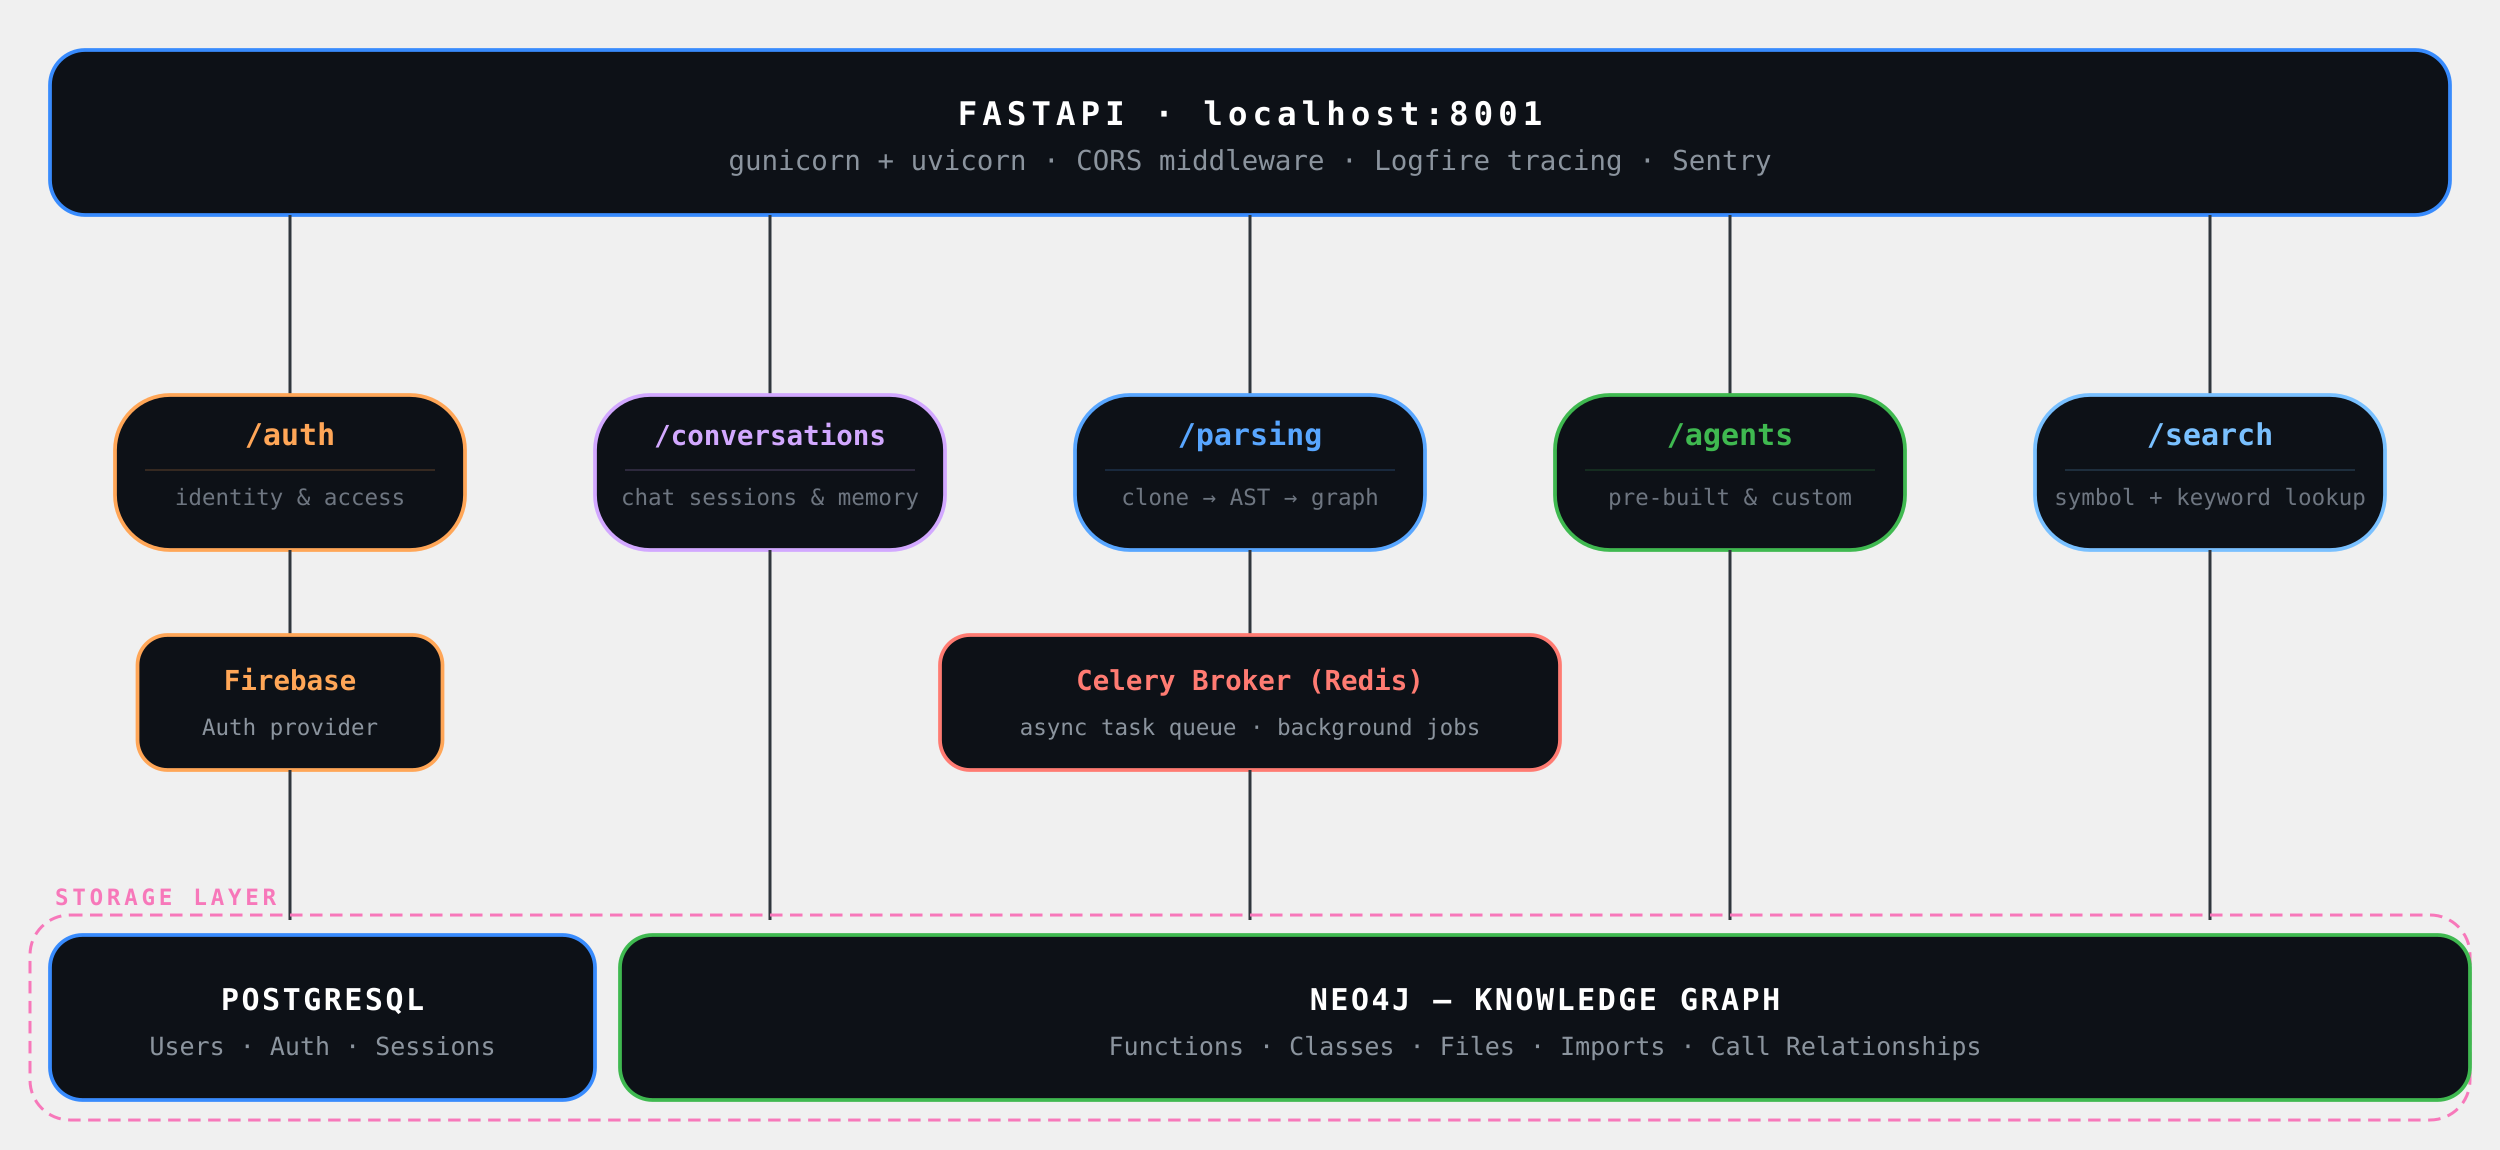
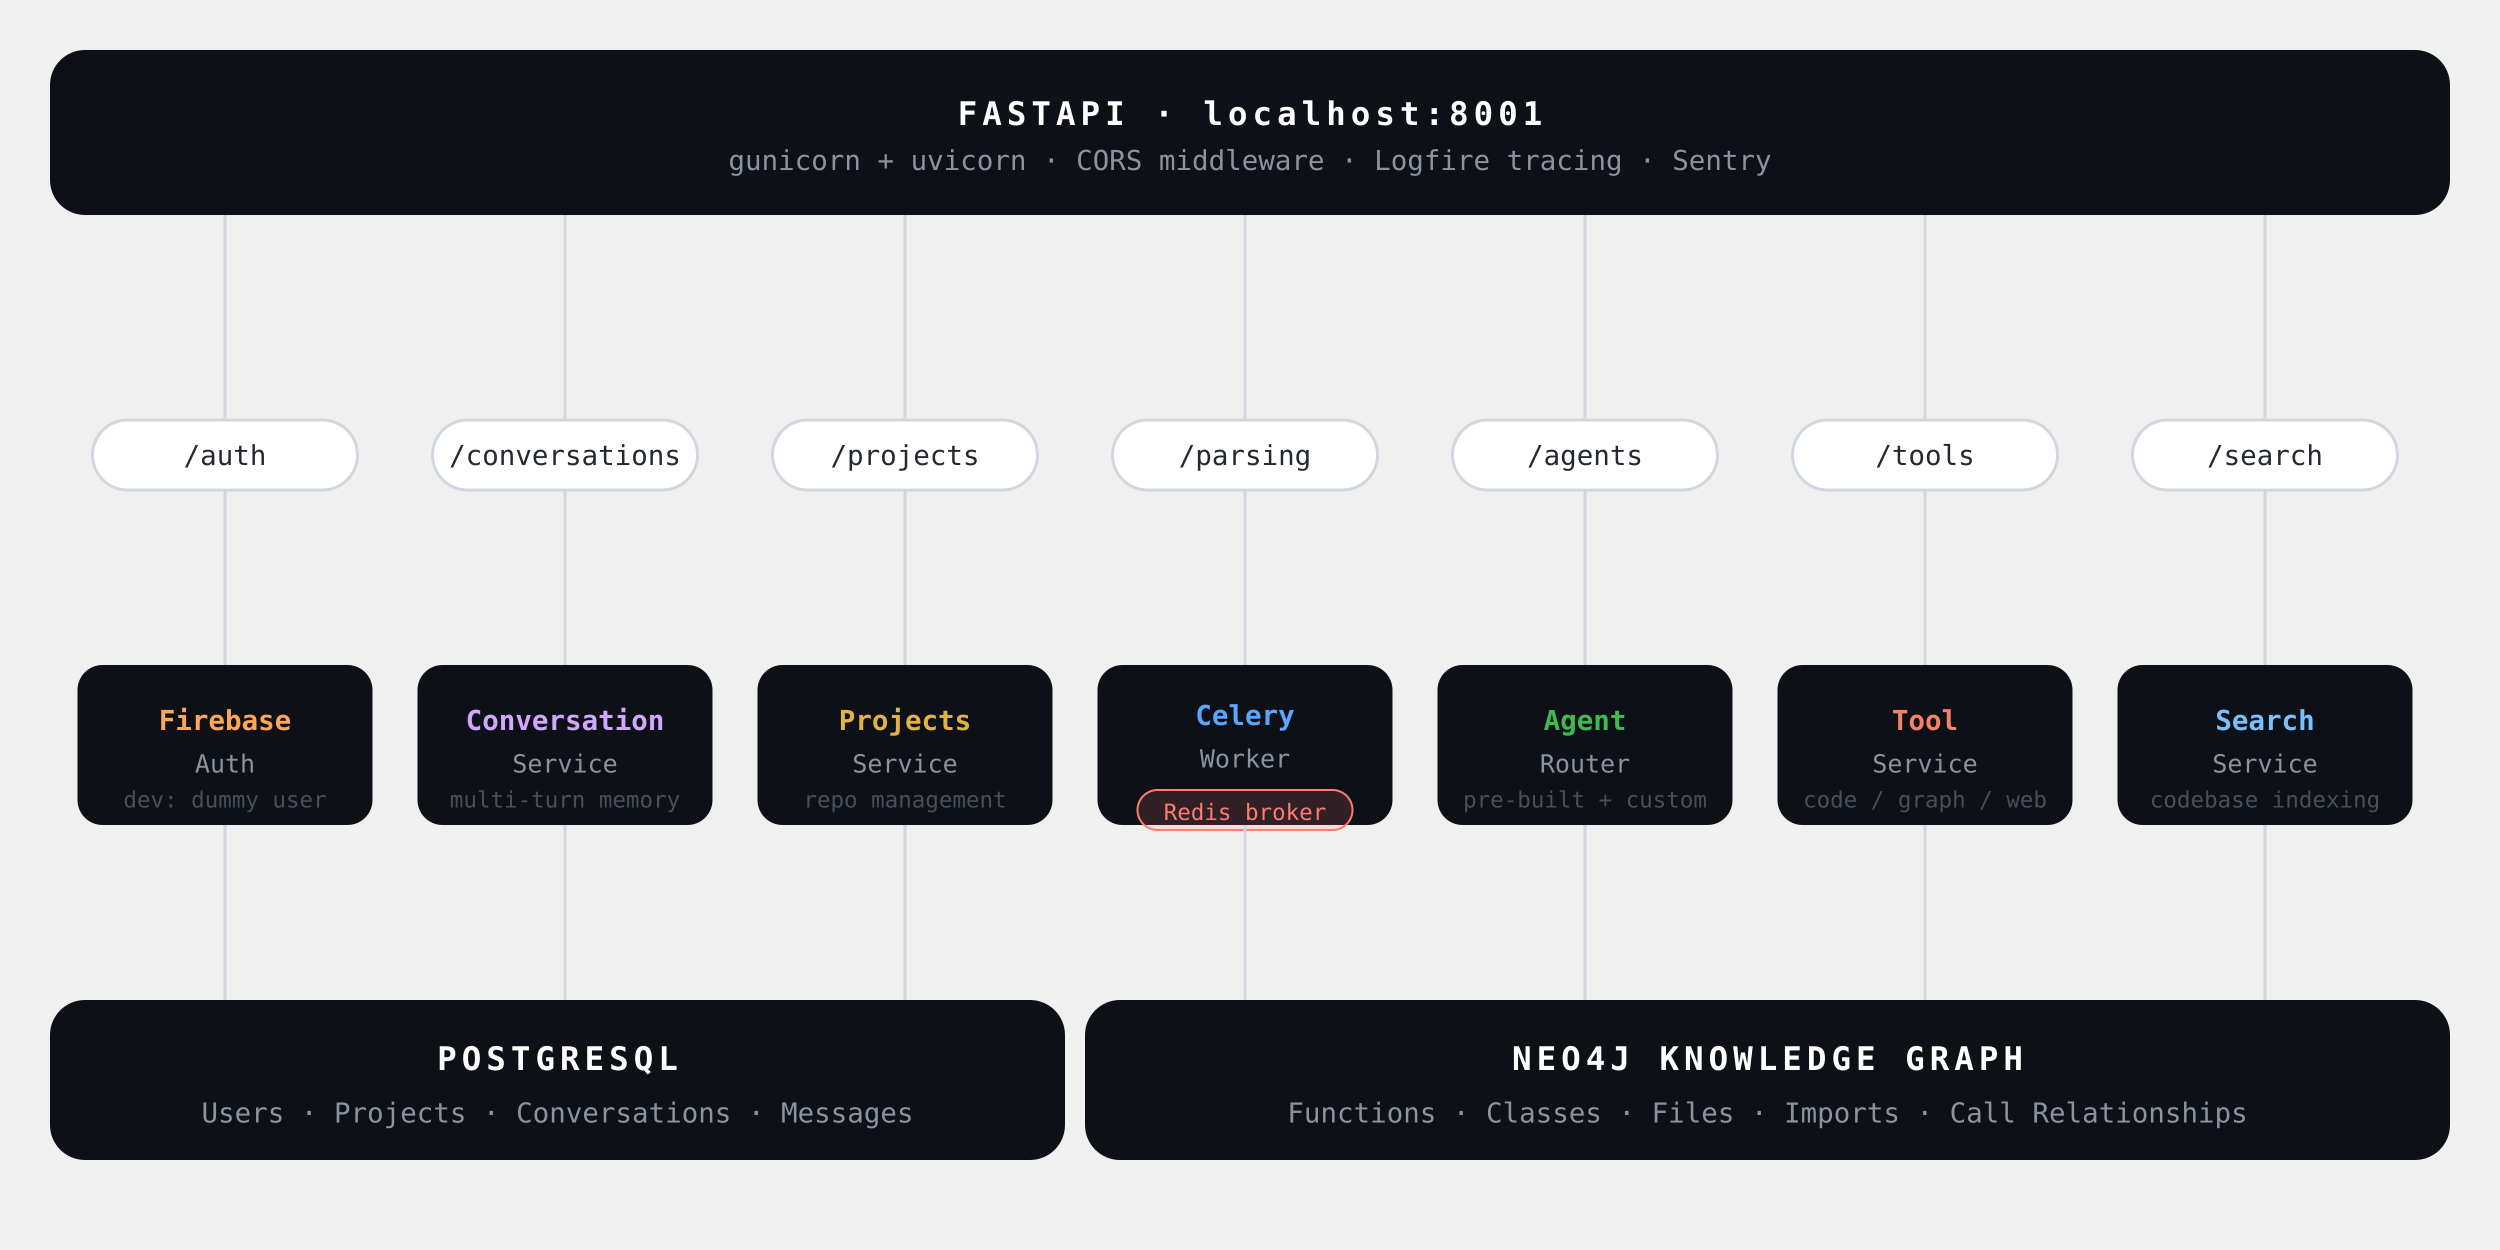
- <svg xmlns="http://www.w3.org/2000/svg" viewBox="0 0 1000 460" width="1000" height="460" font-family="'SF Mono', 'Fira Code', 'Consolas', monospace">
-   <rect x="20" y="20" width="960" height="66" rx="14" fill="#0d1117" stroke="#388bfd" stroke-width="1.5" />
+ <svg xmlns="http://www.w3.org/2000/svg" viewBox="0 0 1000 500" width="1000" height="500" font-family="'SF Mono', 'Fira Code', 'Consolas', monospace">
+   <rect x="20" y="20" width="960" height="66" rx="14" fill="#0d1117" />
  <text x="500" y="50" text-anchor="middle" font-size="13" font-weight="700" fill="#ffffff" letter-spacing="2">FASTAPI  ·  localhost:8001</text>
  <text x="500" y="68" text-anchor="middle" font-size="11" fill="#8b949e">gunicorn + uvicorn  ·  CORS middleware  ·  Logfire tracing  ·  Sentry</text>
-   <line x1="116" y1="86" x2="116" y2="158" stroke="#30363d" stroke-width="1.2" />
-   <line x1="308" y1="86" x2="308" y2="158" stroke="#30363d" stroke-width="1.2" />
-   <line x1="500" y1="86" x2="500" y2="158" stroke="#30363d" stroke-width="1.2" />
-   <line x1="692" y1="86" x2="692" y2="158" stroke="#30363d" stroke-width="1.2" />
-   <line x1="884" y1="86" x2="884" y2="158" stroke="#30363d" stroke-width="1.2" />
-   <rect x="46" y="158" width="140" height="62" rx="22" fill="#0d1117" stroke="#ffa657" stroke-width="1.5" />
-   <text x="116" y="178" text-anchor="middle" font-size="12" font-weight="600" fill="#ffa657">/auth</text>
-   <line x1="58" y1="188" x2="174" y2="188" stroke="#ffa65730" stroke-width="0.7" />
-   <text x="116" y="202" text-anchor="middle" font-size="9" fill="#6e7681">identity &amp; access</text>
-   <rect x="238" y="158" width="140" height="62" rx="22" fill="#0d1117" stroke="#d2a8ff" stroke-width="1.5" />
-   <text x="308" y="178" text-anchor="middle" font-size="11" font-weight="600" fill="#d2a8ff">/conversations</text>
-   <line x1="250" y1="188" x2="366" y2="188" stroke="#d2a8ff30" stroke-width="0.7" />
-   <text x="308" y="202" text-anchor="middle" font-size="9" fill="#6e7681">chat sessions &amp; memory</text>
-   <rect x="430" y="158" width="140" height="62" rx="22" fill="#0d1117" stroke="#58a6ff" stroke-width="1.5" />
-   <text x="500" y="178" text-anchor="middle" font-size="12" font-weight="600" fill="#58a6ff">/parsing</text>
-   <line x1="442" y1="188" x2="558" y2="188" stroke="#58a6ff30" stroke-width="0.7" />
-   <text x="500" y="202" text-anchor="middle" font-size="9" fill="#6e7681">clone → AST → graph</text>
-   <rect x="622" y="158" width="140" height="62" rx="22" fill="#0d1117" stroke="#3fb950" stroke-width="1.5" />
-   <text x="692" y="178" text-anchor="middle" font-size="12" font-weight="600" fill="#3fb950">/agents</text>
-   <line x1="634" y1="188" x2="750" y2="188" stroke="#3fb95030" stroke-width="0.7" />
-   <text x="692" y="202" text-anchor="middle" font-size="9" fill="#6e7681">pre-built &amp; custom</text>
-   <rect x="814" y="158" width="140" height="62" rx="22" fill="#0d1117" stroke="#79c0ff" stroke-width="1.5" />
-   <text x="884" y="178" text-anchor="middle" font-size="12" font-weight="600" fill="#79c0ff">/search</text>
-   <line x1="826" y1="188" x2="942" y2="188" stroke="#79c0ff30" stroke-width="0.7" />
-   <text x="884" y="202" text-anchor="middle" font-size="9" fill="#6e7681">symbol + keyword lookup</text>
-   <line x1="116" y1="220" x2="116" y2="254" stroke="#30363d" stroke-width="1.2" />
-   <line x1="500" y1="220" x2="500" y2="254" stroke="#30363d" stroke-width="1.2" />
-   <line x1="308" y1="220" x2="308" y2="368" stroke="#30363d" stroke-width="1.2" />
-   <line x1="692" y1="220" x2="692" y2="368" stroke="#30363d" stroke-width="1.2" />
-   <line x1="884" y1="220" x2="884" y2="368" stroke="#30363d" stroke-width="1.2" />
-   <rect x="55" y="254" width="122" height="54" rx="12" fill="#0d1117" stroke="#ffa657" stroke-width="1.5" />
-   <text x="116" y="276" text-anchor="middle" font-size="11" font-weight="700" fill="#ffa657">Firebase</text>
-   <text x="116" y="294" text-anchor="middle" font-size="9" fill="#8b949e">Auth provider</text>
-   <line x1="116" y1="308" x2="116" y2="368" stroke="#30363d" stroke-width="1.2" />
-   <rect x="376" y="254" width="248" height="54" rx="12" fill="#0d1117" stroke="#ff7b72" stroke-width="1.5" />
-   <text x="500" y="276" text-anchor="middle" font-size="11" font-weight="700" fill="#ff7b72">Celery Broker (Redis)</text>
-   <text x="500" y="294" text-anchor="middle" font-size="9" fill="#8b949e">async task queue · background jobs</text>
-   <line x1="500" y1="308" x2="500" y2="368" stroke="#30363d" stroke-width="1.2" />
-   <text x="22" y="362" font-size="9" fill="#f778ba" letter-spacing="1.5" font-weight="600">STORAGE LAYER</text>
-   <rect x="12" y="366" width="976" height="82" rx="16" fill="none" stroke="#f778ba" stroke-width="1.2" stroke-dasharray="5 3" />
-   <rect x="20" y="374" width="218" height="66" rx="13" fill="#0d1117" stroke="#388bfd" stroke-width="1.5" />
-   <text x="129" y="404" text-anchor="middle" font-size="12" font-weight="700" fill="#ffffff" letter-spacing="1">POSTGRESQL</text>
-   <text x="129" y="422" text-anchor="middle" font-size="10" fill="#8b949e">Users · Auth · Sessions</text>
-   <rect x="248" y="374" width="740" height="66" rx="13" fill="#0d1117" stroke="#3fb950" stroke-width="1.5" />
-   <text x="618" y="404" text-anchor="middle" font-size="12" font-weight="700" fill="#ffffff" letter-spacing="1">NEO4J — KNOWLEDGE GRAPH</text>
-   <text x="618" y="422" text-anchor="middle" font-size="10" fill="#8b949e">Functions · Classes · Files · Imports · Call Relationships</text>
+   <line x1="90" y1="86" x2="90" y2="168" stroke="#d0d7de" stroke-width="1.2" />
+   <line x1="226" y1="86" x2="226" y2="168" stroke="#d0d7de" stroke-width="1.2" />
+   <line x1="362" y1="86" x2="362" y2="168" stroke="#d0d7de" stroke-width="1.2" />
+   <line x1="498" y1="86" x2="498" y2="168" stroke="#d0d7de" stroke-width="1.2" />
+   <line x1="634" y1="86" x2="634" y2="168" stroke="#d0d7de" stroke-width="1.2" />
+   <line x1="770" y1="86" x2="770" y2="168" stroke="#d0d7de" stroke-width="1.2" />
+   <line x1="906" y1="86" x2="906" y2="168" stroke="#d0d7de" stroke-width="1.2" />
+   <rect x="37" y="168" width="106" height="28" rx="14" fill="#ffffff" stroke="#d0d7de" stroke-width="1.2" />
+   <text x="90" y="186" text-anchor="middle" font-size="11" fill="#24292f">/auth</text>
+   <rect x="173" y="168" width="106" height="28" rx="14" fill="#ffffff" stroke="#d0d7de" stroke-width="1.2" />
+   <text x="226" y="186" text-anchor="middle" font-size="11" fill="#24292f">/conversations</text>
+   <rect x="309" y="168" width="106" height="28" rx="14" fill="#ffffff" stroke="#d0d7de" stroke-width="1.2" />
+   <text x="362" y="186" text-anchor="middle" font-size="11" fill="#24292f">/projects</text>
+   <rect x="445" y="168" width="106" height="28" rx="14" fill="#ffffff" stroke="#d0d7de" stroke-width="1.2" />
+   <text x="498" y="186" text-anchor="middle" font-size="11" fill="#24292f">/parsing</text>
+   <rect x="581" y="168" width="106" height="28" rx="14" fill="#ffffff" stroke="#d0d7de" stroke-width="1.2" />
+   <text x="634" y="186" text-anchor="middle" font-size="11" fill="#24292f">/agents</text>
+   <rect x="717" y="168" width="106" height="28" rx="14" fill="#ffffff" stroke="#d0d7de" stroke-width="1.2" />
+   <text x="770" y="186" text-anchor="middle" font-size="11" fill="#24292f">/tools</text>
+   <rect x="853" y="168" width="106" height="28" rx="14" fill="#ffffff" stroke="#d0d7de" stroke-width="1.2" />
+   <text x="906" y="186" text-anchor="middle" font-size="11" fill="#24292f">/search</text>
+   <line x1="90" y1="196" x2="90" y2="266" stroke="#d0d7de" stroke-width="1.2" />
+   <line x1="226" y1="196" x2="226" y2="266" stroke="#d0d7de" stroke-width="1.2" />
+   <line x1="362" y1="196" x2="362" y2="266" stroke="#d0d7de" stroke-width="1.2" />
+   <line x1="498" y1="196" x2="498" y2="266" stroke="#d0d7de" stroke-width="1.2" />
+   <line x1="634" y1="196" x2="634" y2="266" stroke="#d0d7de" stroke-width="1.2" />
+   <line x1="770" y1="196" x2="770" y2="266" stroke="#d0d7de" stroke-width="1.2" />
+   <line x1="906" y1="196" x2="906" y2="266" stroke="#d0d7de" stroke-width="1.2" />
+   <rect x="31" y="266" width="118" height="64" rx="10" fill="#0d1117" />
+   <text x="90" y="292" text-anchor="middle" font-size="11" font-weight="700" fill="#ffa657">Firebase</text>
+   <text x="90" y="309" text-anchor="middle" font-size="10" fill="#8b949e">Auth</text>
+   <text x="90" y="323" text-anchor="middle" font-size="9" fill="#484f58">dev: dummy user</text>
+   <rect x="167" y="266" width="118" height="64" rx="10" fill="#0d1117" />
+   <text x="226" y="292" text-anchor="middle" font-size="11" font-weight="700" fill="#d2a8ff">Conversation</text>
+   <text x="226" y="309" text-anchor="middle" font-size="10" fill="#8b949e">Service</text>
+   <text x="226" y="323" text-anchor="middle" font-size="9" fill="#484f58">multi-turn memory</text>
+   <rect x="303" y="266" width="118" height="64" rx="10" fill="#0d1117" />
+   <text x="362" y="292" text-anchor="middle" font-size="11" font-weight="700" fill="#e3b341">Projects</text>
+   <text x="362" y="309" text-anchor="middle" font-size="10" fill="#8b949e">Service</text>
+   <text x="362" y="323" text-anchor="middle" font-size="9" fill="#484f58">repo management</text>
+   <rect x="439" y="266" width="118" height="64" rx="10" fill="#0d1117" />
+   <text x="498" y="290" text-anchor="middle" font-size="11" font-weight="700" fill="#58a6ff">Celery</text>
+   <text x="498" y="307" text-anchor="middle" font-size="10" fill="#8b949e">Worker</text>
+   <rect x="455" y="316" width="86" height="16" rx="8" fill="#ff7b72" fill-opacity="0.15" stroke="#ff7b72" stroke-width="0.8" />
+   <text x="498" y="328" text-anchor="middle" font-size="9" fill="#ff7b72">Redis broker</text>
+   <rect x="575" y="266" width="118" height="64" rx="10" fill="#0d1117" />
+   <text x="634" y="292" text-anchor="middle" font-size="11" font-weight="700" fill="#3fb950">Agent</text>
+   <text x="634" y="309" text-anchor="middle" font-size="10" fill="#8b949e">Router</text>
+   <text x="634" y="323" text-anchor="middle" font-size="9" fill="#484f58">pre-built + custom</text>
+   <rect x="711" y="266" width="118" height="64" rx="10" fill="#0d1117" />
+   <text x="770" y="292" text-anchor="middle" font-size="11" font-weight="700" fill="#f78166">Tool</text>
+   <text x="770" y="309" text-anchor="middle" font-size="10" fill="#8b949e">Service</text>
+   <text x="770" y="323" text-anchor="middle" font-size="9" fill="#484f58">code / graph / web</text>
+   <rect x="847" y="266" width="118" height="64" rx="10" fill="#0d1117" />
+   <text x="906" y="292" text-anchor="middle" font-size="11" font-weight="700" fill="#79c0ff">Search</text>
+   <text x="906" y="309" text-anchor="middle" font-size="10" fill="#8b949e">Service</text>
+   <text x="906" y="323" text-anchor="middle" font-size="9" fill="#484f58">codebase indexing</text>
+   <line x1="90" y1="330" x2="90" y2="400" stroke="#d0d7de" stroke-width="1.2" />
+   <line x1="226" y1="330" x2="226" y2="400" stroke="#d0d7de" stroke-width="1.2" />
+   <line x1="362" y1="330" x2="362" y2="400" stroke="#d0d7de" stroke-width="1.2" />
+   <line x1="498" y1="330" x2="498" y2="400" stroke="#d0d7de" stroke-width="1.2" />
+   <line x1="634" y1="330" x2="634" y2="400" stroke="#d0d7de" stroke-width="1.2" />
+   <line x1="770" y1="330" x2="770" y2="400" stroke="#d0d7de" stroke-width="1.2" />
+   <line x1="906" y1="330" x2="906" y2="400" stroke="#d0d7de" stroke-width="1.2" />
+   <rect x="20" y="400" width="406" height="64" rx="14" fill="#0d1117" />
+   <text x="223" y="428" text-anchor="middle" font-size="13" font-weight="700" fill="#ffffff" letter-spacing="2">POSTGRESQL</text>
+   <text x="223" y="449" text-anchor="middle" font-size="11" fill="#8b949e">Users · Projects · Conversations · Messages</text>
+   <rect x="434" y="400" width="546" height="64" rx="14" fill="#0d1117" />
+   <text x="707" y="428" text-anchor="middle" font-size="13" font-weight="700" fill="#ffffff" letter-spacing="2">NEO4J KNOWLEDGE GRAPH</text>
+   <text x="707" y="449" text-anchor="middle" font-size="11" fill="#8b949e">Functions · Classes · Files · Imports · Call Relationships</text>
</svg>
